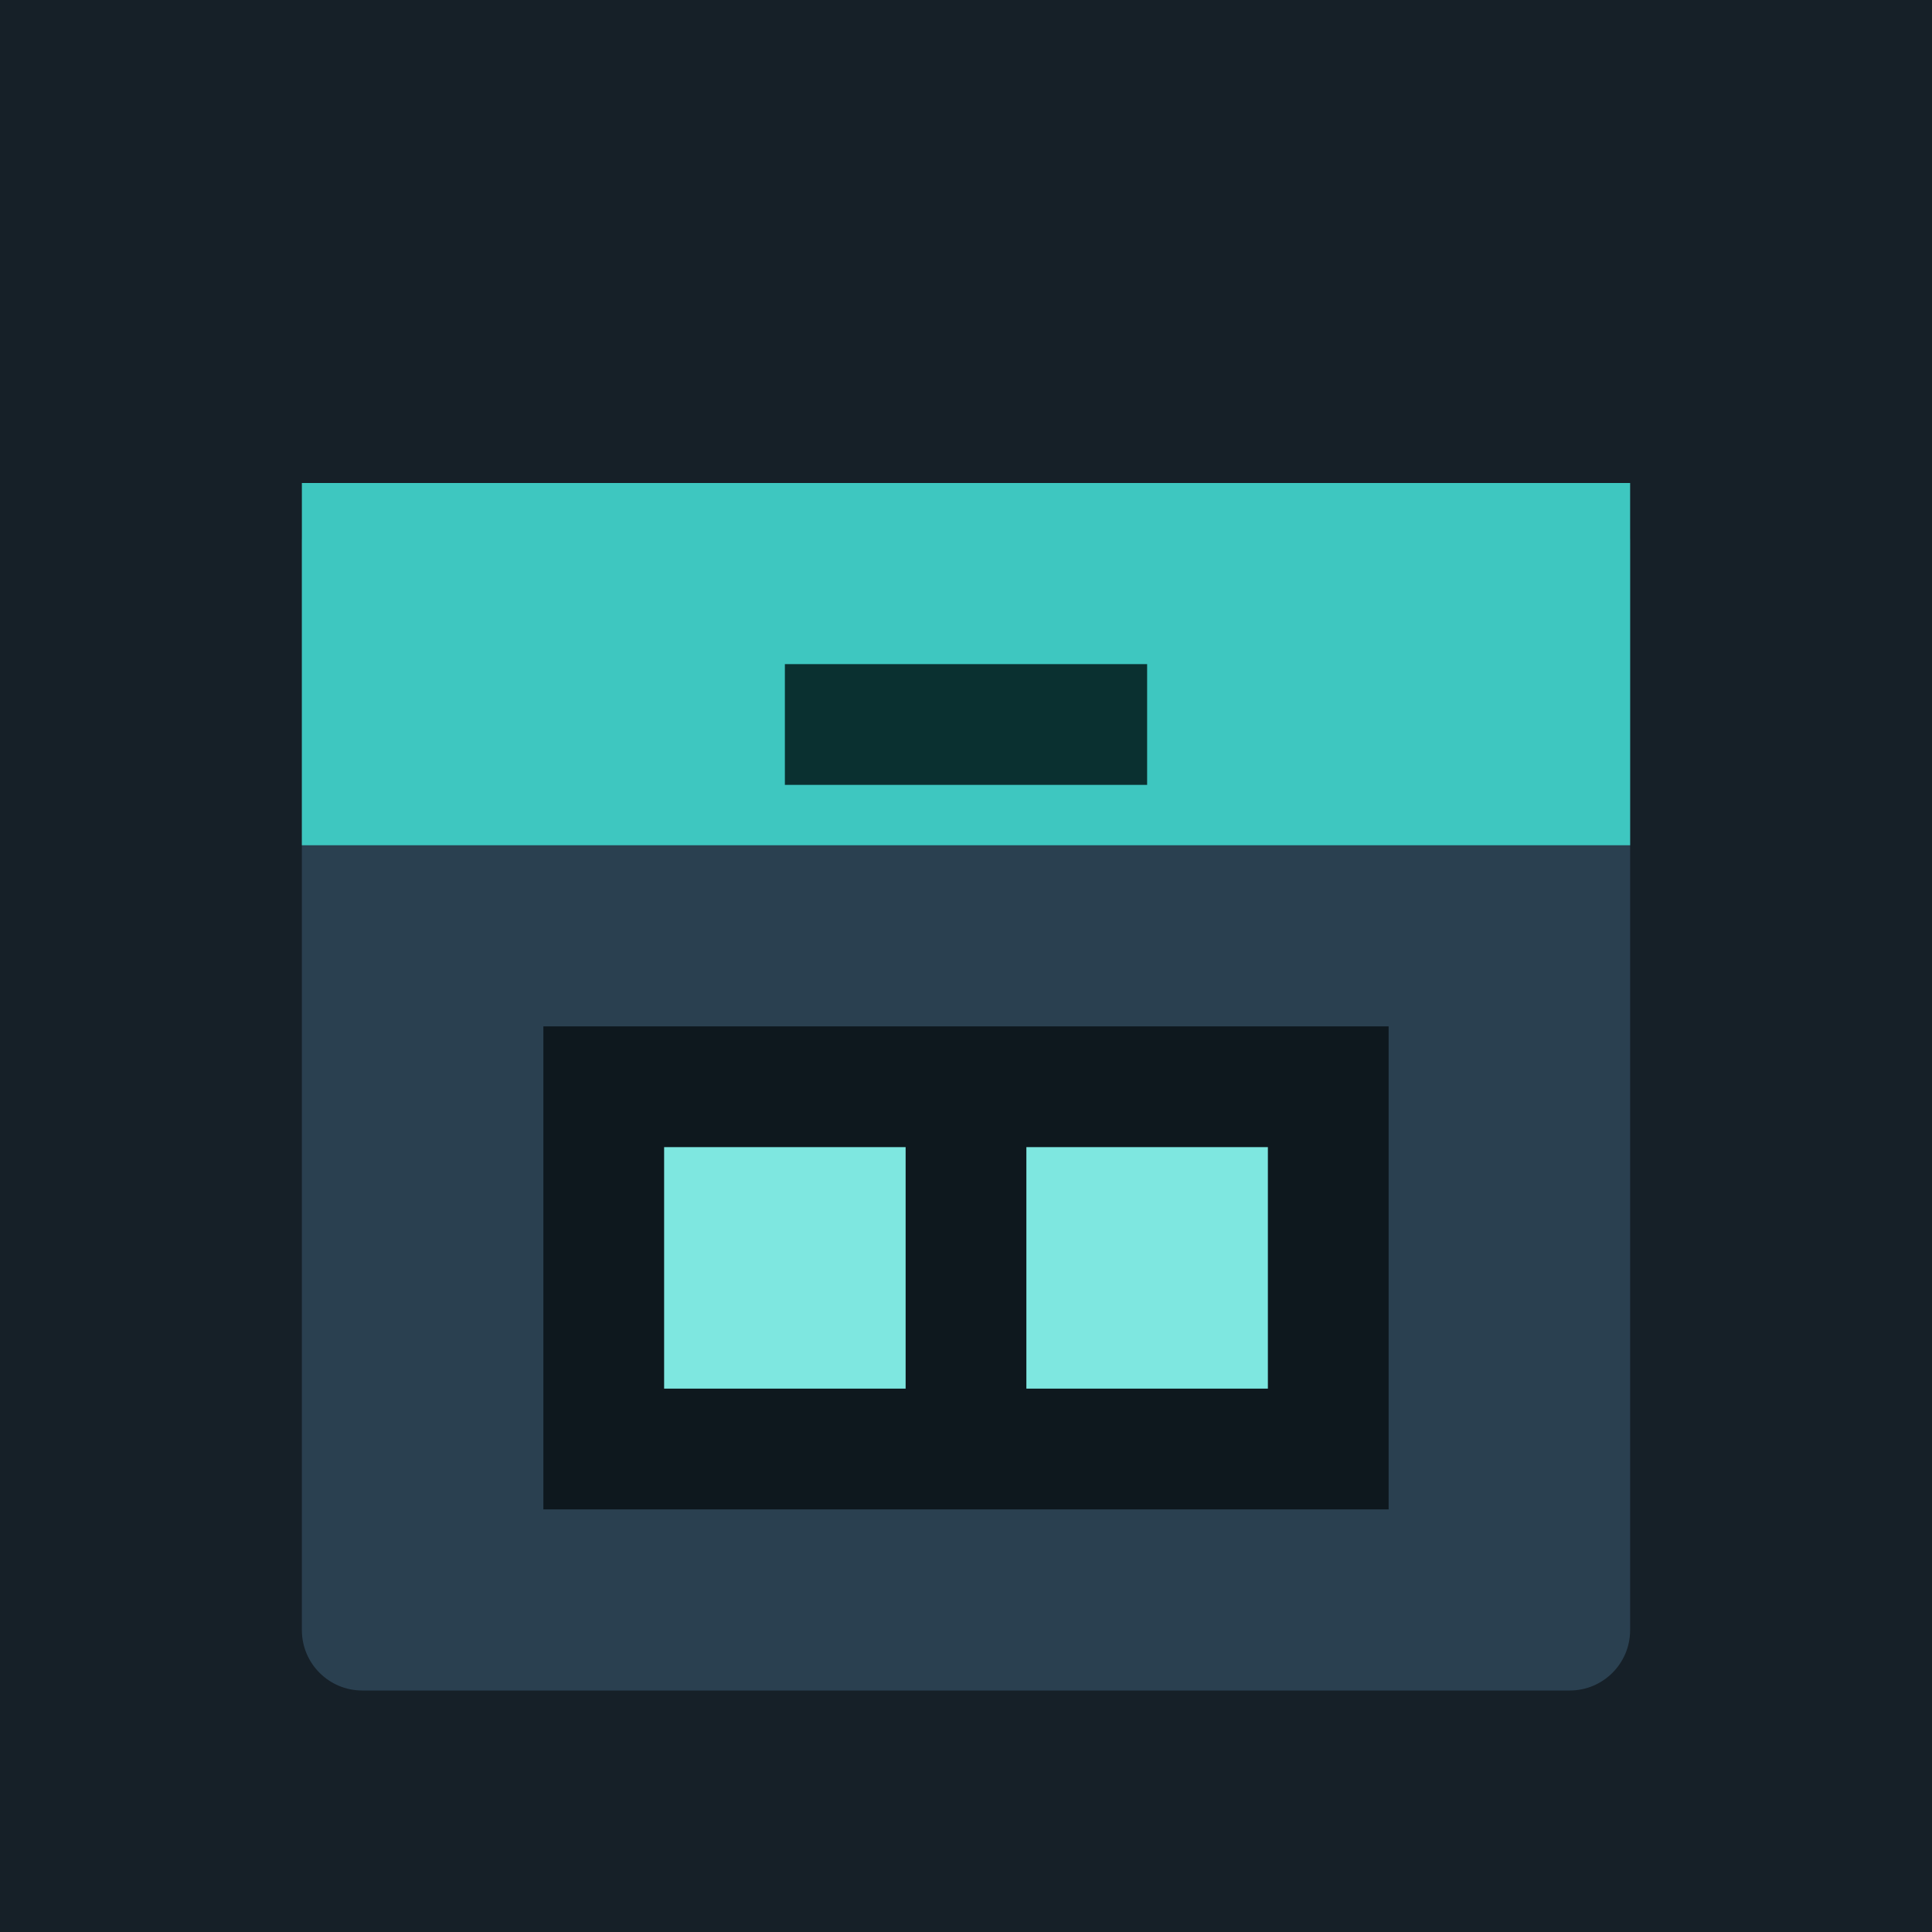
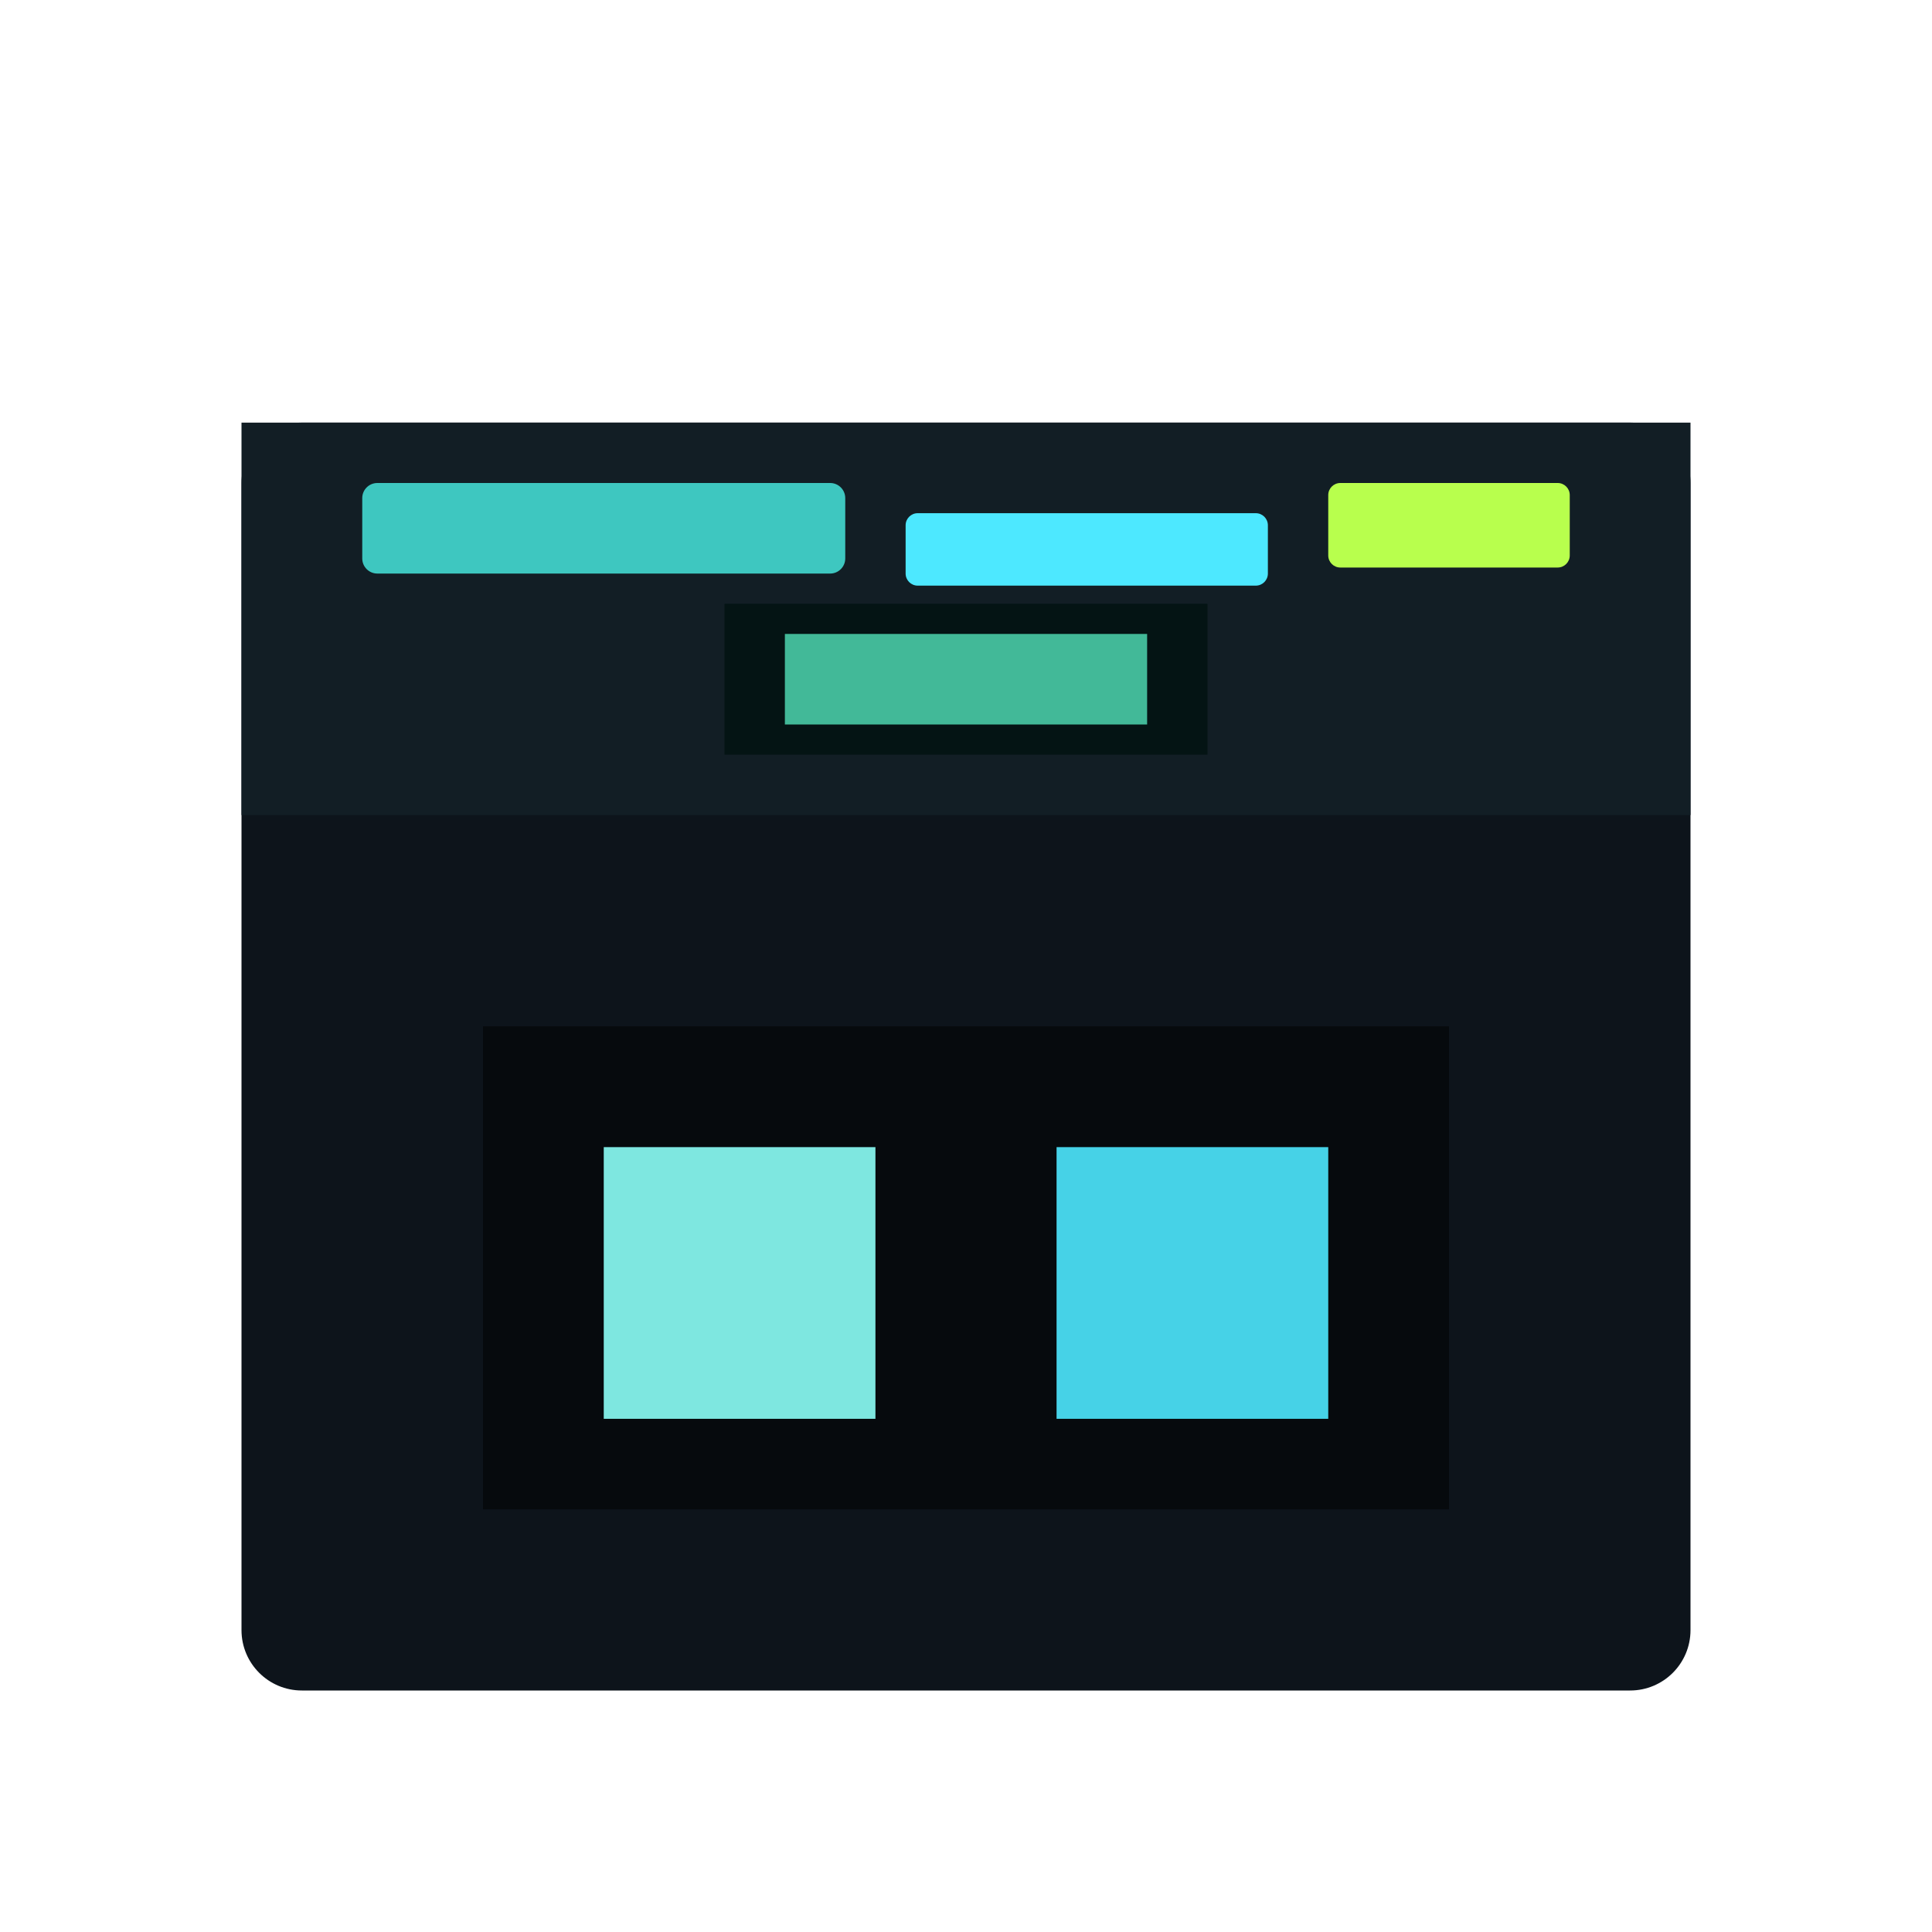
- <svg xmlns="http://www.w3.org/2000/svg" viewBox="0 0 64 64" width="64" height="64">
-   <rect width="64" height="64" fill="#162028" />
-   <rect x="10" y="16" width="44" height="40" rx="2" fill="#2a4050" />
-   <rect x="10" y="16" width="44" height="12" fill="#3ec7c0" />
-   <rect x="18" y="34" width="28" height="16" fill="#0e181e" />
-   <rect x="22" y="38" width="8" height="8" fill="#7ee7e0" />
-   <rect x="34" y="38" width="8" height="8" fill="#7ee7e0" />
-   <rect x="26" y="22" width="12" height="4" fill="#0a3030" />
+ <svg xmlns="http://www.w3.org/2000/svg" viewBox="0 0 64 64" width="64" height="64" fill="none">
+   <rect x="8" y="14" width="48" height="42" rx="2" fill="#0d141b" />
+   <rect x="8" y="14" width="48" height="13" fill="#121e25" />
+   <rect x="12" y="16" width="16" height="3" rx="0.5" fill="#3ec7c0" />
+   <rect x="30" y="17" width="12" height="2.4" rx="0.4" fill="#4de8ff" />
+   <rect x="44" y="16" width="8" height="2.8" rx="0.4" fill="#b8ff4d" />
+   <rect x="16" y="34" width="32" height="16" fill="#060a0d" />
+   <rect x="20" y="38" width="9" height="9" fill="#7ee7e0" />
+   <rect x="35" y="38" width="9" height="9" fill="#4de8ff" opacity="0.9" />
+   <rect x="24" y="20" width="16" height="5" fill="#041414" />
+   <rect x="26" y="21" width="12" height="3" fill="#5cffd0" opacity="0.7" />
</svg>
